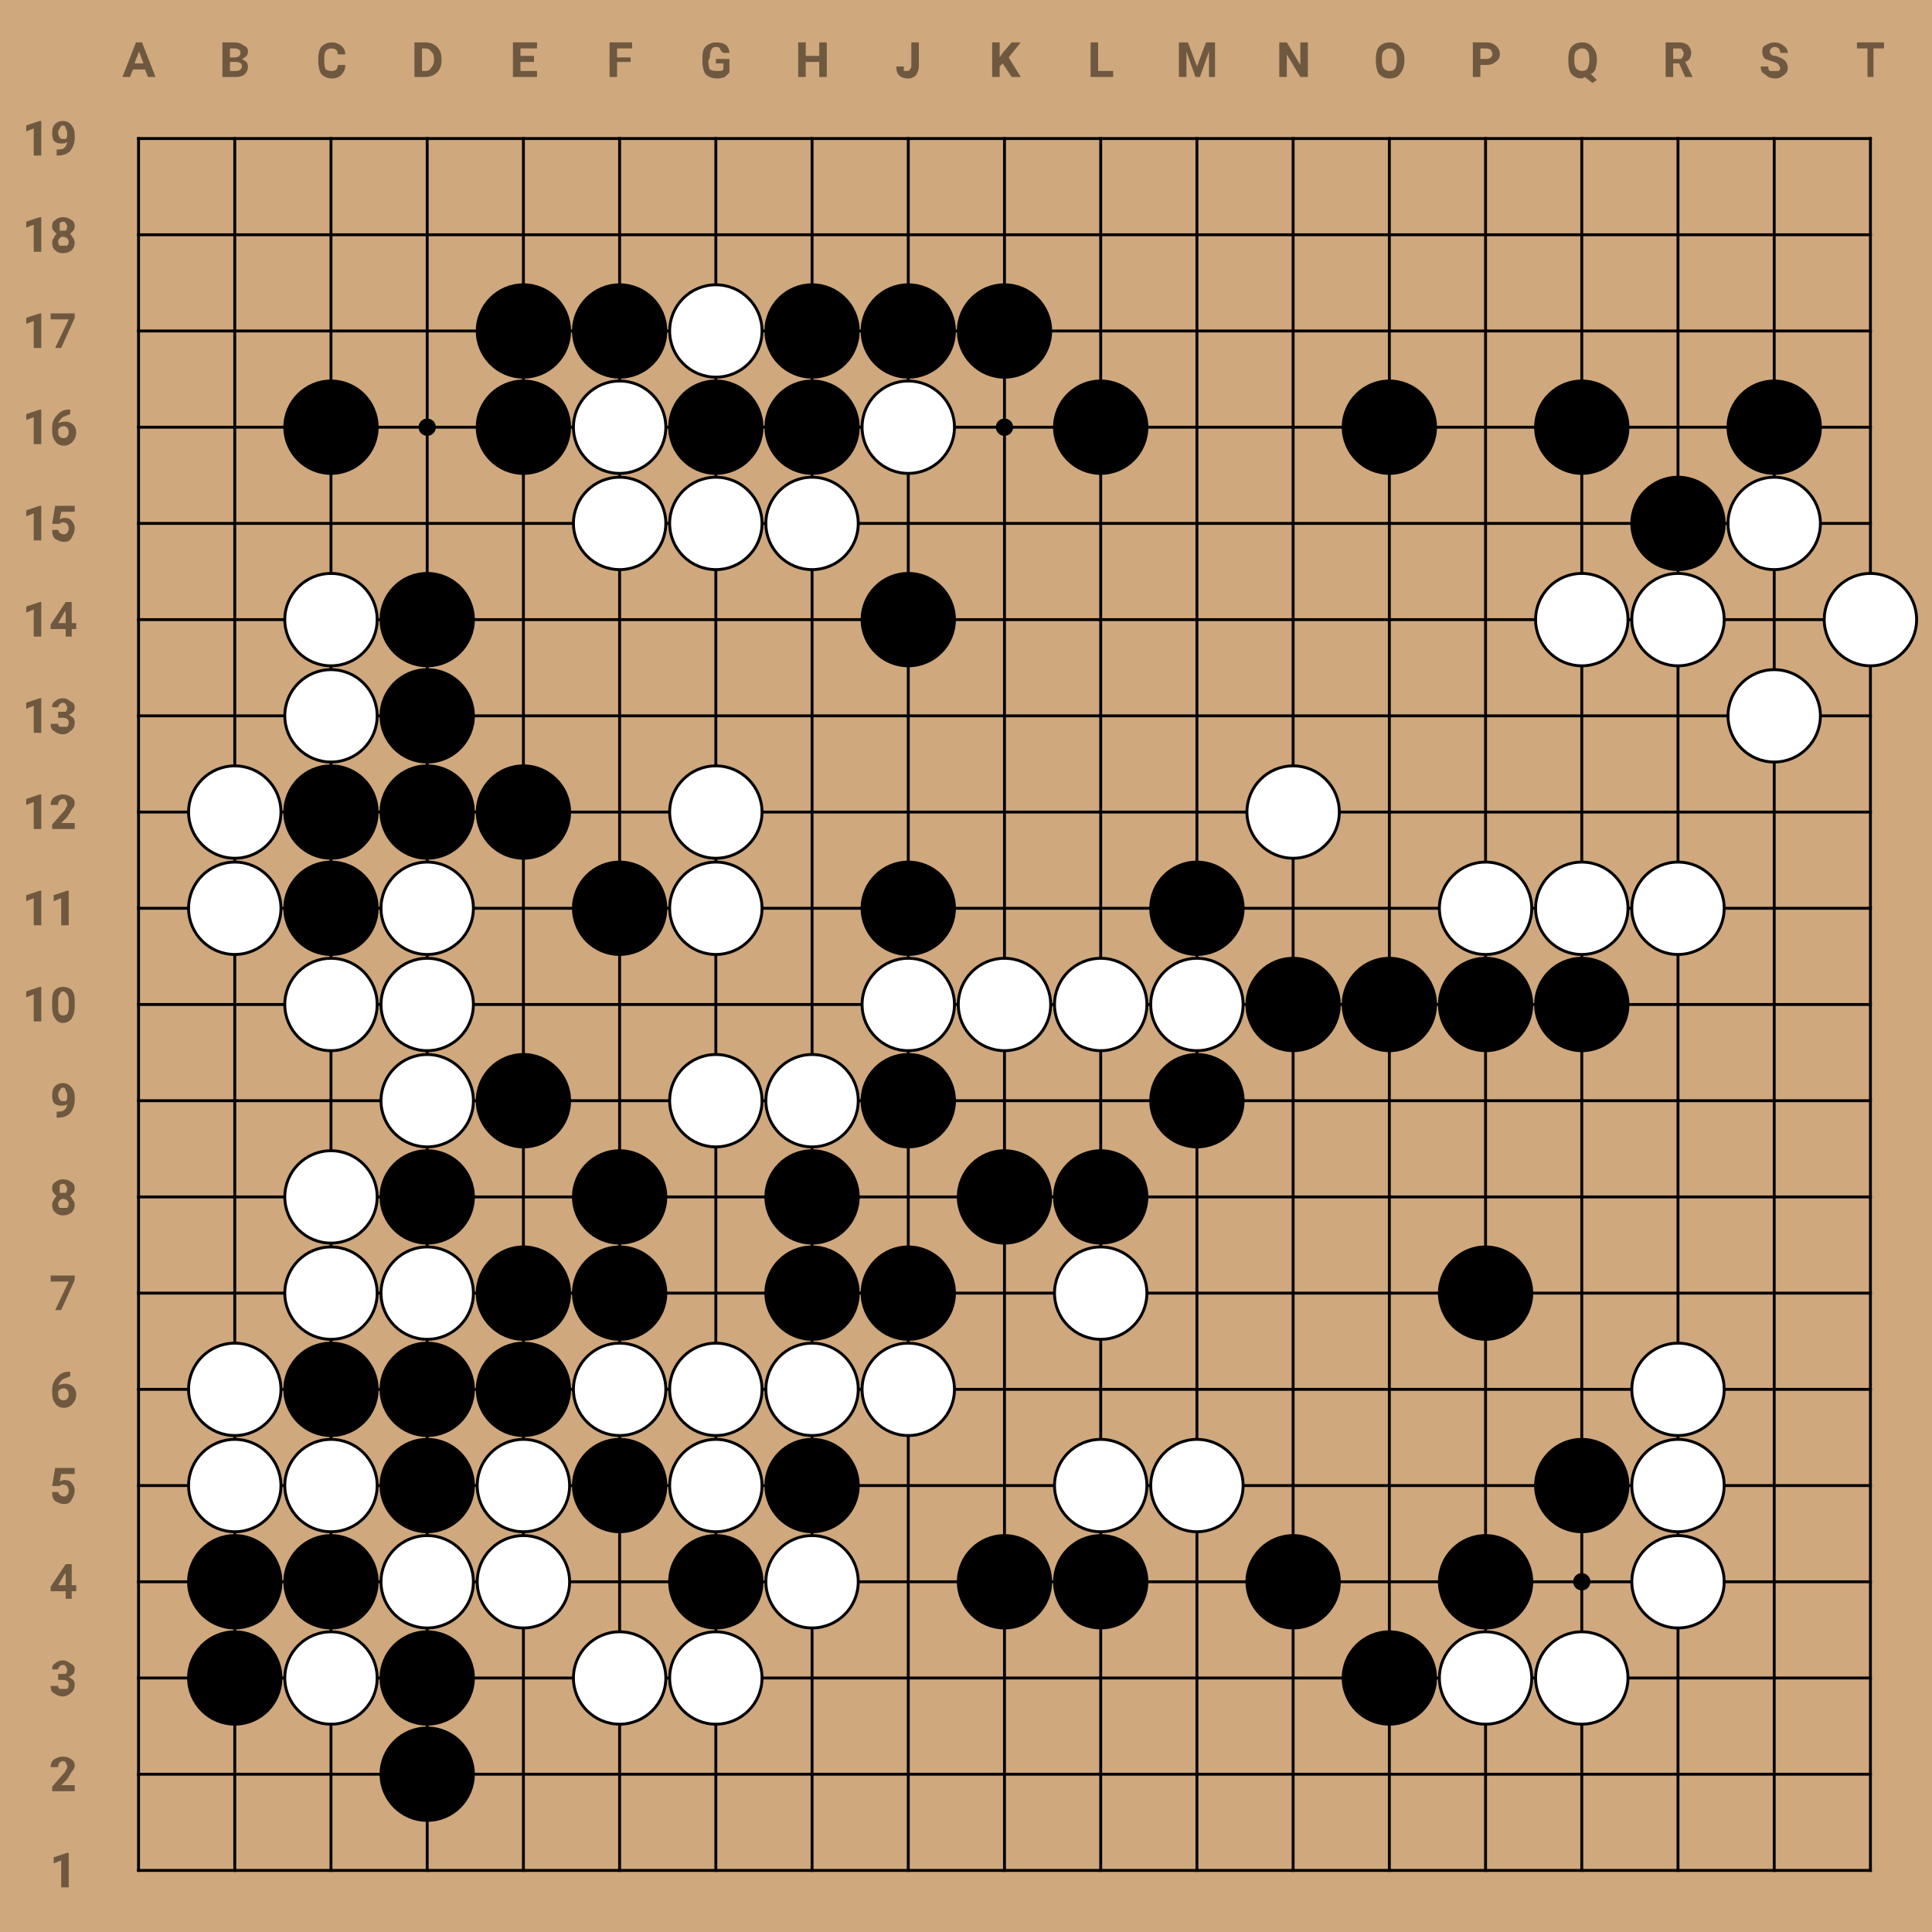
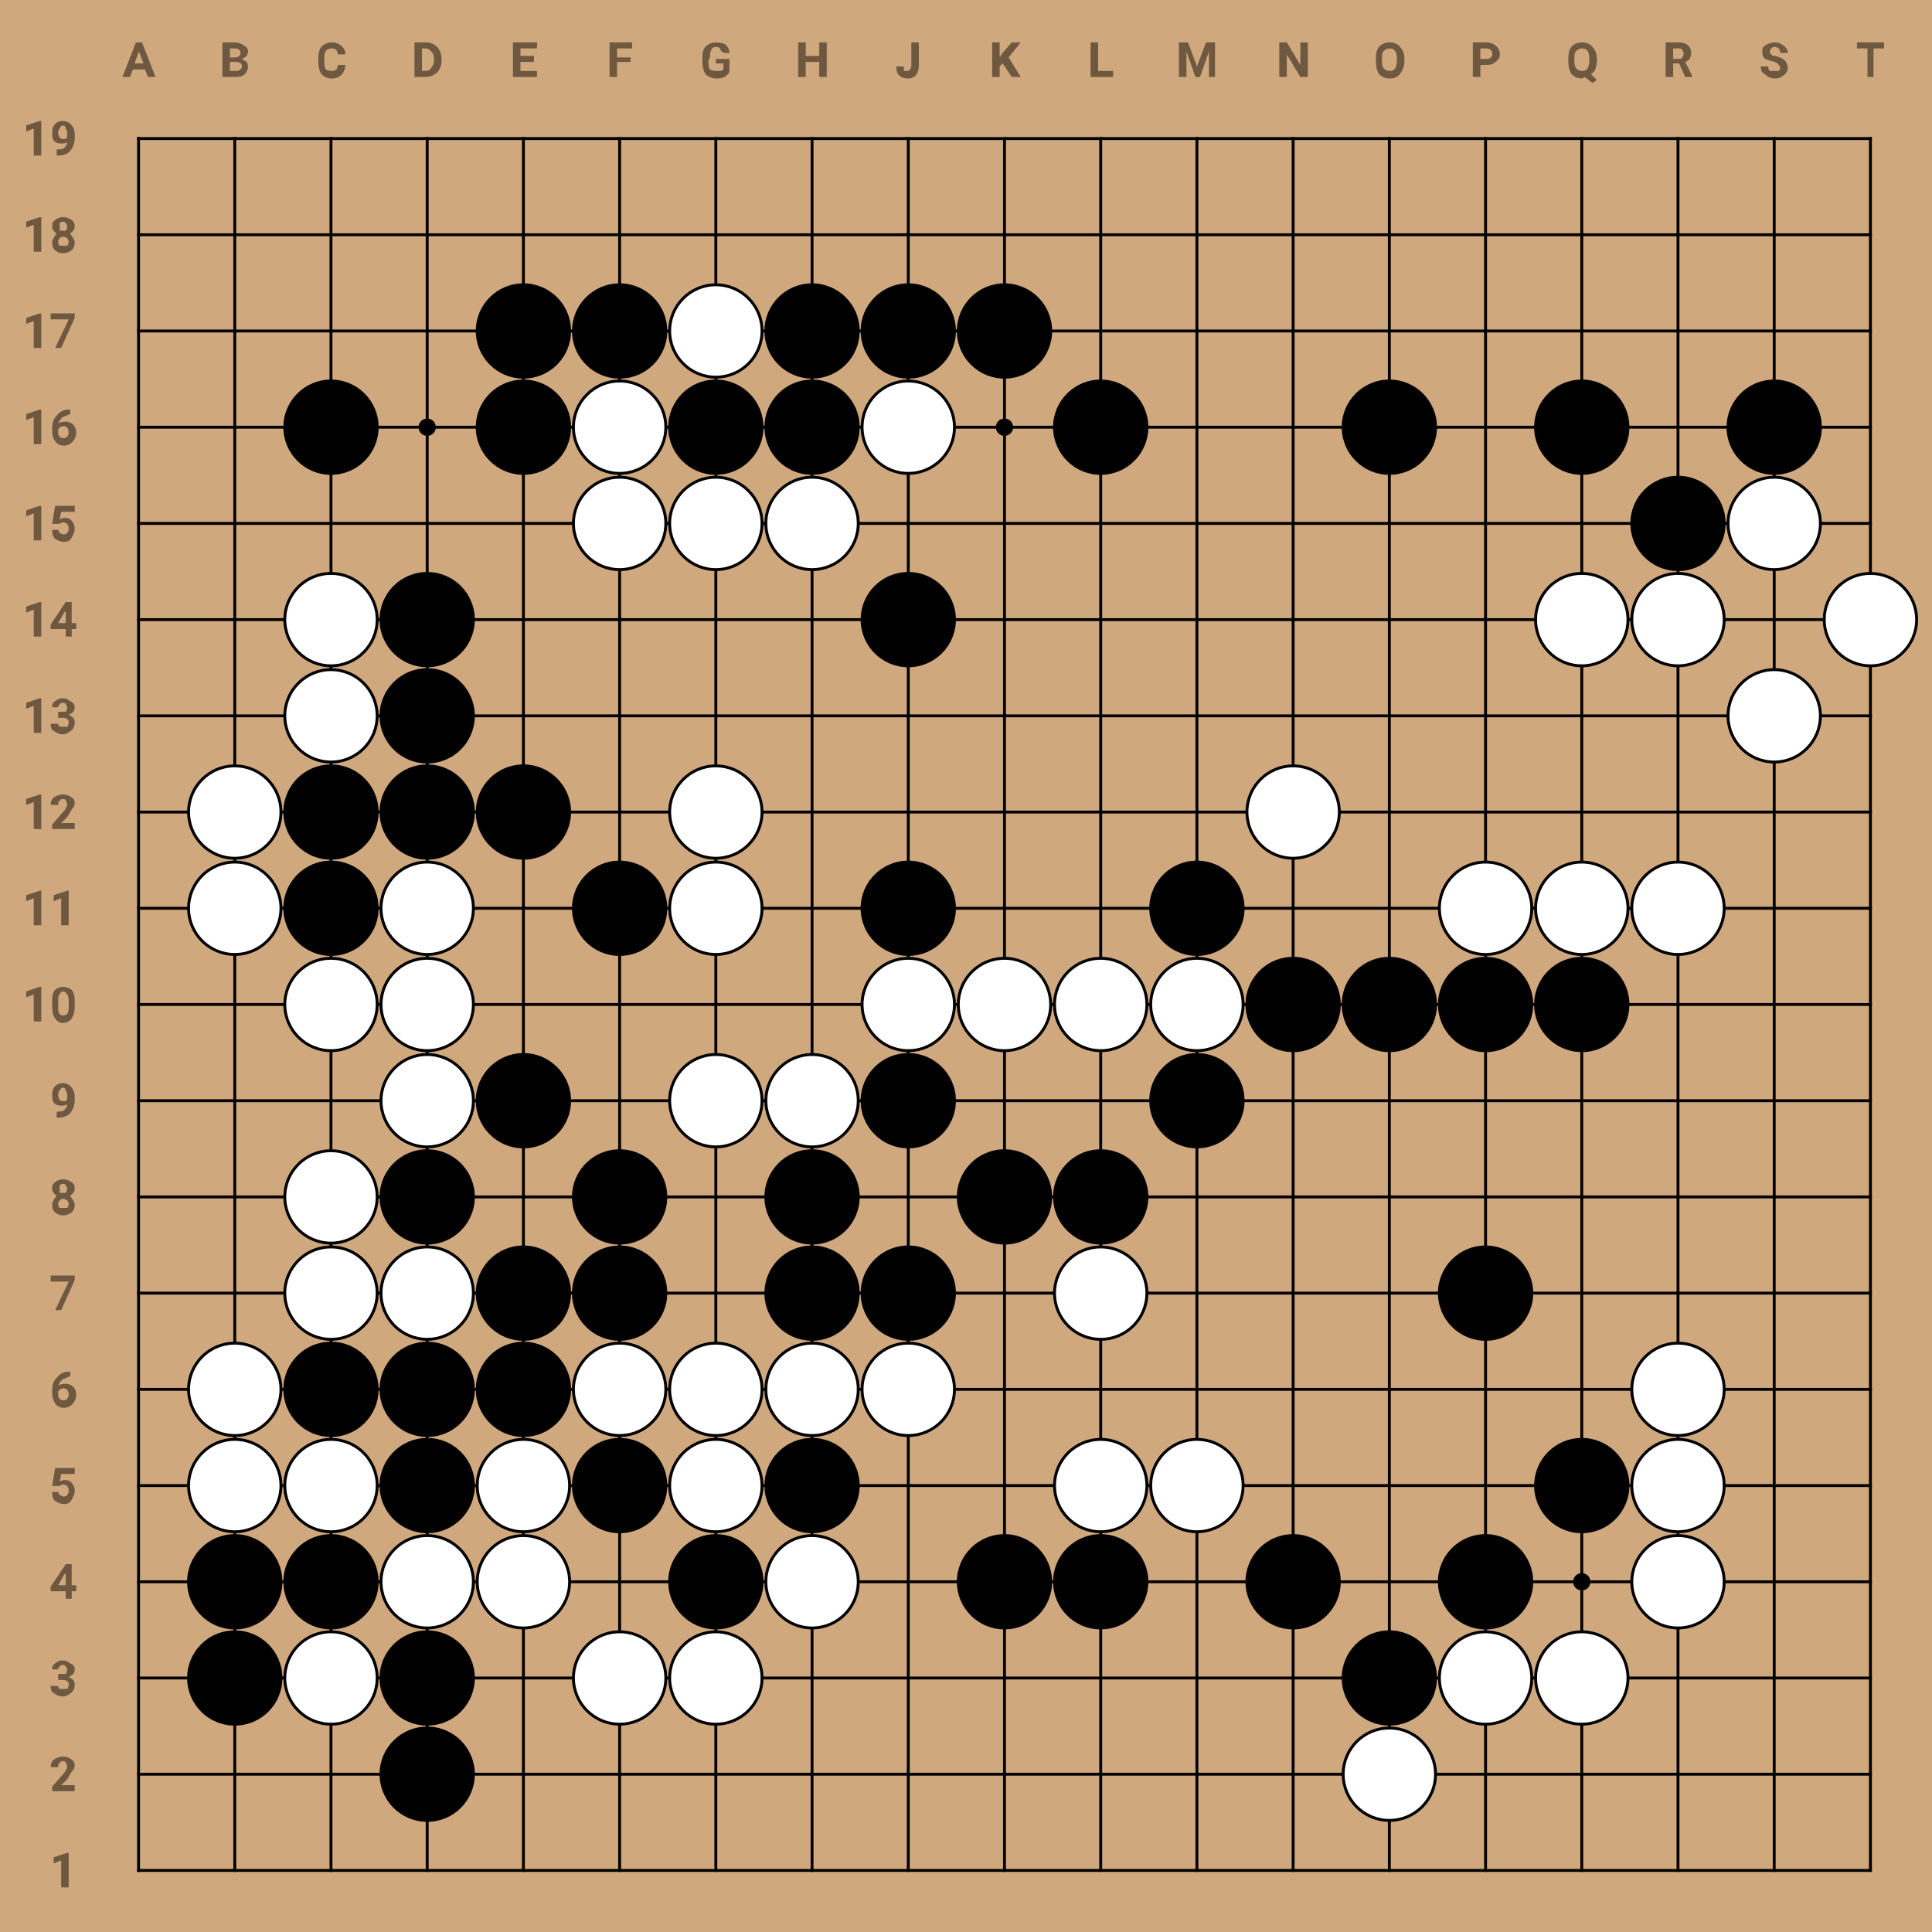
<svg xmlns="http://www.w3.org/2000/svg" font-family="Roboto" font-size="0.5" font-weight="700" viewBox="0 0 800 800" width="800">
  <defs>
    <clipPath id="board-clip">
      <rect height="19" width="19" x="-0.5" y="-0.5" />
    </clipPath>
    <marker id="linehead" markerHeight="4" markerWidth="4" refX="2" refY="2">
      <circle cx="2" cy="2" r="2" />
    </marker>
    <marker id="arrowhead" markerHeight="5" markerWidth="7" orient="auto" refX="7" refY="2.5">
      <polygon points="0 0, 7 2.5, 0 5" />
    </marker>
  </defs>
  <rect fill="#cfa87e" height="100%" width="100%" x="0" y="0" />
  <g id="diagram" transform="scale(39.84064, 39.84064)">
    <g id="board-view" transform="translate(1.44, 1.44)">
      <g clip-path="url(#board-clip)" id="goban">
        <g id="lines" stroke="black" stroke-linecap="square" stroke-width="0.03">
          <line x1="0" x2="0" y1="0" y2="18" />
          <line x1="1" x2="1" y1="0" y2="18" />
          <line x1="2" x2="2" y1="0" y2="18" />
          <line x1="3" x2="3" y1="0" y2="18" />
          <line x1="4" x2="4" y1="0" y2="18" />
          <line x1="5" x2="5" y1="0" y2="18" />
          <line x1="6" x2="6" y1="0" y2="18" />
          <line x1="7" x2="7" y1="0" y2="18" />
          <line x1="8" x2="8" y1="0" y2="18" />
          <line x1="9" x2="9" y1="0" y2="18" />
          <line x1="10" x2="10" y1="0" y2="18" />
          <line x1="11" x2="11" y1="0" y2="18" />
          <line x1="12" x2="12" y1="0" y2="18" />
          <line x1="13" x2="13" y1="0" y2="18" />
          <line x1="14" x2="14" y1="0" y2="18" />
          <line x1="15" x2="15" y1="0" y2="18" />
          <line x1="16" x2="16" y1="0" y2="18" />
          <line x1="17" x2="17" y1="0" y2="18" />
          <line x1="18" x2="18" y1="0" y2="18" />
          <line x1="0" x2="18" y1="0" y2="0" />
          <line x1="0" x2="18" y1="1" y2="1" />
          <line x1="0" x2="18" y1="2" y2="2" />
          <line x1="0" x2="18" y1="3" y2="3" />
          <line x1="0" x2="18" y1="4" y2="4" />
          <line x1="0" x2="18" y1="5" y2="5" />
          <line x1="0" x2="18" y1="6" y2="6" />
          <line x1="0" x2="18" y1="7" y2="7" />
          <line x1="0" x2="18" y1="8" y2="8" />
          <line x1="0" x2="18" y1="9" y2="9" />
          <line x1="0" x2="18" y1="10" y2="10" />
          <line x1="0" x2="18" y1="11" y2="11" />
          <line x1="0" x2="18" y1="12" y2="12" />
          <line x1="0" x2="18" y1="13" y2="13" />
          <line x1="0" x2="18" y1="14" y2="14" />
          <line x1="0" x2="18" y1="15" y2="15" />
          <line x1="0" x2="18" y1="16" y2="16" />
          <line x1="0" x2="18" y1="17" y2="17" />
          <line x1="0" x2="18" y1="18" y2="18" />
          <g fill="black" id="hoshi" stroke="none">
            <circle cx="3" cy="3" r="0.09" />
            <circle cx="3" cy="9" r="0.09" />
            <circle cx="3" cy="15" r="0.09" />
            <circle cx="9" cy="3" r="0.09" />
            <circle cx="9" cy="9" r="0.09" />
            <circle cx="9" cy="15" r="0.09" />
            <circle cx="15" cy="3" r="0.09" />
            <circle cx="15" cy="9" r="0.09" />
            <circle cx="15" cy="15" r="0.09" />
          </g>
        </g>
        <g id="stones" stroke="none">
          <circle cx="4" cy="2" fill="black" r="0.48" stroke="black" stroke-width="0.03" />
          <circle cx="5" cy="2" fill="black" r="0.48" stroke="black" stroke-width="0.03" />
          <circle cx="6" cy="2" fill="white" r="0.48" stroke="black" stroke-width="0.03" />
          <circle cx="7" cy="2" fill="black" r="0.48" stroke="black" stroke-width="0.03" />
          <circle cx="8" cy="2" fill="black" r="0.48" stroke="black" stroke-width="0.03" />
          <circle cx="9" cy="2" fill="black" r="0.48" stroke="black" stroke-width="0.03" />
          <circle cx="2" cy="3" fill="black" r="0.48" stroke="black" stroke-width="0.03" />
          <circle cx="4" cy="3" fill="black" r="0.48" stroke="black" stroke-width="0.03" />
          <circle cx="5" cy="3" fill="white" r="0.48" stroke="black" stroke-width="0.03" />
          <circle cx="6" cy="3" fill="black" r="0.48" stroke="black" stroke-width="0.03" />
          <circle cx="7" cy="3" fill="black" r="0.48" stroke="black" stroke-width="0.03" />
          <circle cx="8" cy="3" fill="white" r="0.48" stroke="black" stroke-width="0.03" />
          <circle cx="10" cy="3" fill="black" r="0.48" stroke="black" stroke-width="0.03" />
          <circle cx="13" cy="3" fill="black" r="0.48" stroke="black" stroke-width="0.03" />
          <circle cx="15" cy="3" fill="black" r="0.48" stroke="black" stroke-width="0.03" />
          <circle cx="17" cy="3" fill="black" r="0.48" stroke="black" stroke-width="0.03" />
          <circle cx="5" cy="4" fill="white" r="0.48" stroke="black" stroke-width="0.03" />
          <circle cx="6" cy="4" fill="white" r="0.48" stroke="black" stroke-width="0.03" />
          <circle cx="7" cy="4" fill="white" r="0.48" stroke="black" stroke-width="0.03" />
          <circle cx="16" cy="4" fill="black" r="0.48" stroke="black" stroke-width="0.03" />
          <circle cx="17" cy="4" fill="white" r="0.48" stroke="black" stroke-width="0.03" />
          <circle cx="2" cy="5" fill="white" r="0.48" stroke="black" stroke-width="0.03" />
          <circle cx="3" cy="5" fill="black" r="0.48" stroke="black" stroke-width="0.03" />
          <circle cx="8" cy="5" fill="black" r="0.48" stroke="black" stroke-width="0.03" />
          <circle cx="15" cy="5" fill="white" r="0.48" stroke="black" stroke-width="0.03" />
          <circle cx="16" cy="5" fill="white" r="0.48" stroke="black" stroke-width="0.03" />
          <circle cx="18" cy="5" fill="white" r="0.48" stroke="black" stroke-width="0.03" />
          <circle cx="2" cy="6" fill="white" r="0.48" stroke="black" stroke-width="0.03" />
          <circle cx="3" cy="6" fill="black" r="0.48" stroke="black" stroke-width="0.03" />
          <circle cx="17" cy="6" fill="white" r="0.48" stroke="black" stroke-width="0.03" />
          <circle cx="1" cy="7" fill="white" r="0.48" stroke="black" stroke-width="0.03" />
          <circle cx="2" cy="7" fill="black" r="0.48" stroke="black" stroke-width="0.03" />
          <circle cx="3" cy="7" fill="black" r="0.48" stroke="black" stroke-width="0.03" />
          <circle cx="4" cy="7" fill="black" r="0.48" stroke="black" stroke-width="0.03" />
          <circle cx="6" cy="7" fill="white" r="0.48" stroke="black" stroke-width="0.03" />
          <circle cx="12" cy="7" fill="white" r="0.48" stroke="black" stroke-width="0.03" />
          <circle cx="1" cy="8" fill="white" r="0.48" stroke="black" stroke-width="0.03" />
          <circle cx="2" cy="8" fill="black" r="0.48" stroke="black" stroke-width="0.03" />
          <circle cx="3" cy="8" fill="white" r="0.48" stroke="black" stroke-width="0.03" />
          <circle cx="5" cy="8" fill="black" r="0.48" stroke="black" stroke-width="0.03" />
          <circle cx="6" cy="8" fill="white" r="0.48" stroke="black" stroke-width="0.03" />
          <circle cx="8" cy="8" fill="black" r="0.48" stroke="black" stroke-width="0.03" />
          <circle cx="11" cy="8" fill="black" r="0.48" stroke="black" stroke-width="0.03" />
          <circle cx="14" cy="8" fill="white" r="0.48" stroke="black" stroke-width="0.03" />
          <circle cx="15" cy="8" fill="white" r="0.48" stroke="black" stroke-width="0.03" />
          <circle cx="16" cy="8" fill="white" r="0.48" stroke="black" stroke-width="0.03" />
          <circle cx="2" cy="9" fill="white" r="0.48" stroke="black" stroke-width="0.03" />
          <circle cx="3" cy="9" fill="white" r="0.48" stroke="black" stroke-width="0.03" />
          <circle cx="8" cy="9" fill="white" r="0.48" stroke="black" stroke-width="0.03" />
          <circle cx="9" cy="9" fill="white" r="0.48" stroke="black" stroke-width="0.03" />
          <circle cx="10" cy="9" fill="white" r="0.48" stroke="black" stroke-width="0.03" />
          <circle cx="11" cy="9" fill="white" r="0.48" stroke="black" stroke-width="0.03" />
          <circle cx="12" cy="9" fill="black" r="0.48" stroke="black" stroke-width="0.03" />
          <circle cx="13" cy="9" fill="black" r="0.48" stroke="black" stroke-width="0.03" />
          <circle cx="14" cy="9" fill="black" r="0.48" stroke="black" stroke-width="0.03" />
          <circle cx="15" cy="9" fill="black" r="0.48" stroke="black" stroke-width="0.03" />
          <circle cx="3" cy="10" fill="white" r="0.48" stroke="black" stroke-width="0.03" />
          <circle cx="4" cy="10" fill="black" r="0.48" stroke="black" stroke-width="0.03" />
          <circle cx="6" cy="10" fill="white" r="0.48" stroke="black" stroke-width="0.03" />
          <circle cx="7" cy="10" fill="white" r="0.48" stroke="black" stroke-width="0.03" />
          <circle cx="8" cy="10" fill="black" r="0.48" stroke="black" stroke-width="0.03" />
          <circle cx="11" cy="10" fill="black" r="0.48" stroke="black" stroke-width="0.03" />
          <circle cx="2" cy="11" fill="white" r="0.48" stroke="black" stroke-width="0.03" />
          <circle cx="3" cy="11" fill="black" r="0.48" stroke="black" stroke-width="0.03" />
          <circle cx="5" cy="11" fill="black" r="0.48" stroke="black" stroke-width="0.03" />
          <circle cx="7" cy="11" fill="black" r="0.48" stroke="black" stroke-width="0.03" />
          <circle cx="9" cy="11" fill="black" r="0.48" stroke="black" stroke-width="0.03" />
          <circle cx="10" cy="11" fill="black" r="0.48" stroke="black" stroke-width="0.03" />
          <circle cx="2" cy="12" fill="white" r="0.48" stroke="black" stroke-width="0.03" />
          <circle cx="3" cy="12" fill="white" r="0.48" stroke="black" stroke-width="0.03" />
          <circle cx="4" cy="12" fill="black" r="0.48" stroke="black" stroke-width="0.03" />
          <circle cx="5" cy="12" fill="black" r="0.48" stroke="black" stroke-width="0.03" />
          <circle cx="7" cy="12" fill="black" r="0.48" stroke="black" stroke-width="0.03" />
          <circle cx="8" cy="12" fill="black" r="0.48" stroke="black" stroke-width="0.03" />
          <circle cx="10" cy="12" fill="white" r="0.48" stroke="black" stroke-width="0.03" />
          <circle cx="14" cy="12" fill="black" r="0.48" stroke="black" stroke-width="0.03" />
          <circle cx="1" cy="13" fill="white" r="0.48" stroke="black" stroke-width="0.03" />
          <circle cx="2" cy="13" fill="black" r="0.48" stroke="black" stroke-width="0.03" />
          <circle cx="3" cy="13" fill="black" r="0.48" stroke="black" stroke-width="0.03" />
          <circle cx="4" cy="13" fill="black" r="0.48" stroke="black" stroke-width="0.03" />
          <circle cx="5" cy="13" fill="white" r="0.48" stroke="black" stroke-width="0.03" />
          <circle cx="6" cy="13" fill="white" r="0.48" stroke="black" stroke-width="0.03" />
          <circle cx="7" cy="13" fill="white" r="0.48" stroke="black" stroke-width="0.03" />
          <circle cx="8" cy="13" fill="white" r="0.48" stroke="black" stroke-width="0.03" />
          <circle cx="16" cy="13" fill="white" r="0.48" stroke="black" stroke-width="0.03" />
          <circle cx="1" cy="14" fill="white" r="0.48" stroke="black" stroke-width="0.03" />
          <circle cx="2" cy="14" fill="white" r="0.48" stroke="black" stroke-width="0.03" />
          <circle cx="3" cy="14" fill="black" r="0.48" stroke="black" stroke-width="0.03" />
          <circle cx="4" cy="14" fill="white" r="0.48" stroke="black" stroke-width="0.03" />
          <circle cx="5" cy="14" fill="black" r="0.48" stroke="black" stroke-width="0.03" />
          <circle cx="6" cy="14" fill="white" r="0.48" stroke="black" stroke-width="0.03" />
          <circle cx="7" cy="14" fill="black" r="0.48" stroke="black" stroke-width="0.03" />
          <circle cx="10" cy="14" fill="white" r="0.48" stroke="black" stroke-width="0.03" />
          <circle cx="11" cy="14" fill="white" r="0.48" stroke="black" stroke-width="0.03" />
          <circle cx="15" cy="14" fill="black" r="0.48" stroke="black" stroke-width="0.03" />
          <circle cx="16" cy="14" fill="white" r="0.48" stroke="black" stroke-width="0.03" />
          <circle cx="1" cy="15" fill="black" r="0.48" stroke="black" stroke-width="0.03" />
          <circle cx="2" cy="15" fill="black" r="0.48" stroke="black" stroke-width="0.03" />
          <circle cx="3" cy="15" fill="white" r="0.48" stroke="black" stroke-width="0.03" />
          <circle cx="4" cy="15" fill="white" r="0.48" stroke="black" stroke-width="0.03" />
          <circle cx="6" cy="15" fill="black" r="0.48" stroke="black" stroke-width="0.03" />
          <circle cx="7" cy="15" fill="white" r="0.48" stroke="black" stroke-width="0.03" />
          <circle cx="9" cy="15" fill="black" r="0.48" stroke="black" stroke-width="0.03" />
          <circle cx="10" cy="15" fill="black" r="0.48" stroke="black" stroke-width="0.03" />
          <circle cx="12" cy="15" fill="black" r="0.48" stroke="black" stroke-width="0.03" />
          <circle cx="14" cy="15" fill="black" r="0.48" stroke="black" stroke-width="0.03" />
          <circle cx="16" cy="15" fill="white" r="0.48" stroke="black" stroke-width="0.03" />
          <circle cx="1" cy="16" fill="black" r="0.48" stroke="black" stroke-width="0.03" />
          <circle cx="2" cy="16" fill="white" r="0.48" stroke="black" stroke-width="0.03" />
          <circle cx="3" cy="16" fill="black" r="0.48" stroke="black" stroke-width="0.03" />
          <circle cx="5" cy="16" fill="white" r="0.48" stroke="black" stroke-width="0.03" />
          <circle cx="6" cy="16" fill="white" r="0.48" stroke="black" stroke-width="0.03" />
          <circle cx="13" cy="16" fill="black" r="0.48" stroke="black" stroke-width="0.03" />
          <circle cx="14" cy="16" fill="white" r="0.48" stroke="black" stroke-width="0.03" />
          <circle cx="15" cy="16" fill="white" r="0.48" stroke="black" stroke-width="0.03" />
          <circle cx="3" cy="17" fill="black" r="0.48" stroke="black" stroke-width="0.03" />
+           <circle cx="13" cy="17" fill="white" r="0.48" stroke="black" stroke-width="0.03" />
        </g>
        <g id="markup-marks" />
        <g id="markup-triangles" />
        <g id="markup-circles" />
        <g id="markup-squares" />
        <g id="markup-selected" />
        <g id="markup-dimmed" />
        <g id="markup-labels" />
        <g id="markup-lines" marker-end="url(#linehead)" marker-start="url(#linehead)" stroke="black" stroke-width="0.03" />
        <g id="markup-arrows" marker-end="url(#arrowhead)" stroke="black" stroke-width="0.03" />
      </g>
    </g>
    <g fill="#6e5840" id="board-labels" transform="translate(0.8, 0.8)">
      <g text-anchor="middle">
        <text x="0.64" y="0.0">A</text>
        <text x="1.64" y="0.0">B</text>
        <text x="2.64" y="0.0">C</text>
        <text x="3.64" y="0.0">D</text>
        <text x="4.64" y="0.0">E</text>
        <text x="5.64" y="0.0">F</text>
        <text x="6.64" y="0.0">G</text>
        <text x="7.64" y="0.0">H</text>
        <text x="8.64" y="0.0">J</text>
        <text x="9.64" y="0.0">K</text>
        <text x="10.64" y="0.0">L</text>
        <text x="11.64" y="0.0">M</text>
        <text x="12.64" y="0.0">N</text>
        <text x="13.64" y="0.0">O</text>
        <text x="14.64" y="0.0">P</text>
        <text x="15.64" y="0.0">Q</text>
        <text x="16.64" y="0.0">R</text>
        <text x="17.64" y="0.0">S</text>
        <text x="18.64" y="0.0">T</text>
      </g>
      <g text-anchor="end">
        <text dy="0.35em" x="0.0" y="18.64">1</text>
        <text dy="0.35em" x="0.0" y="17.64">2</text>
        <text dy="0.35em" x="0.0" y="16.64">3</text>
        <text dy="0.35em" x="0.0" y="15.64">4</text>
        <text dy="0.35em" x="0.0" y="14.64">5</text>
        <text dy="0.35em" x="0.0" y="13.64">6</text>
        <text dy="0.35em" x="0.0" y="12.64">7</text>
        <text dy="0.35em" x="0.0" y="11.64">8</text>
        <text dy="0.35em" x="0.0" y="10.64">9</text>
        <text dy="0.35em" x="0.0" y="9.64">10</text>
        <text dy="0.35em" x="0.0" y="8.64">11</text>
        <text dy="0.35em" x="0.0" y="7.64">12</text>
        <text dy="0.35em" x="0.0" y="6.64">13</text>
        <text dy="0.35em" x="0.0" y="5.64">14</text>
        <text dy="0.35em" x="0.0" y="4.64">15</text>
        <text dy="0.35em" x="0.0" y="3.64">16</text>
        <text dy="0.35em" x="0.0" y="2.64">17</text>
        <text dy="0.35em" x="0.0" y="1.64">18</text>
        <text dy="0.35em" x="0.0" y="0.64">19</text>
      </g>
    </g>
  </g>
</svg>
